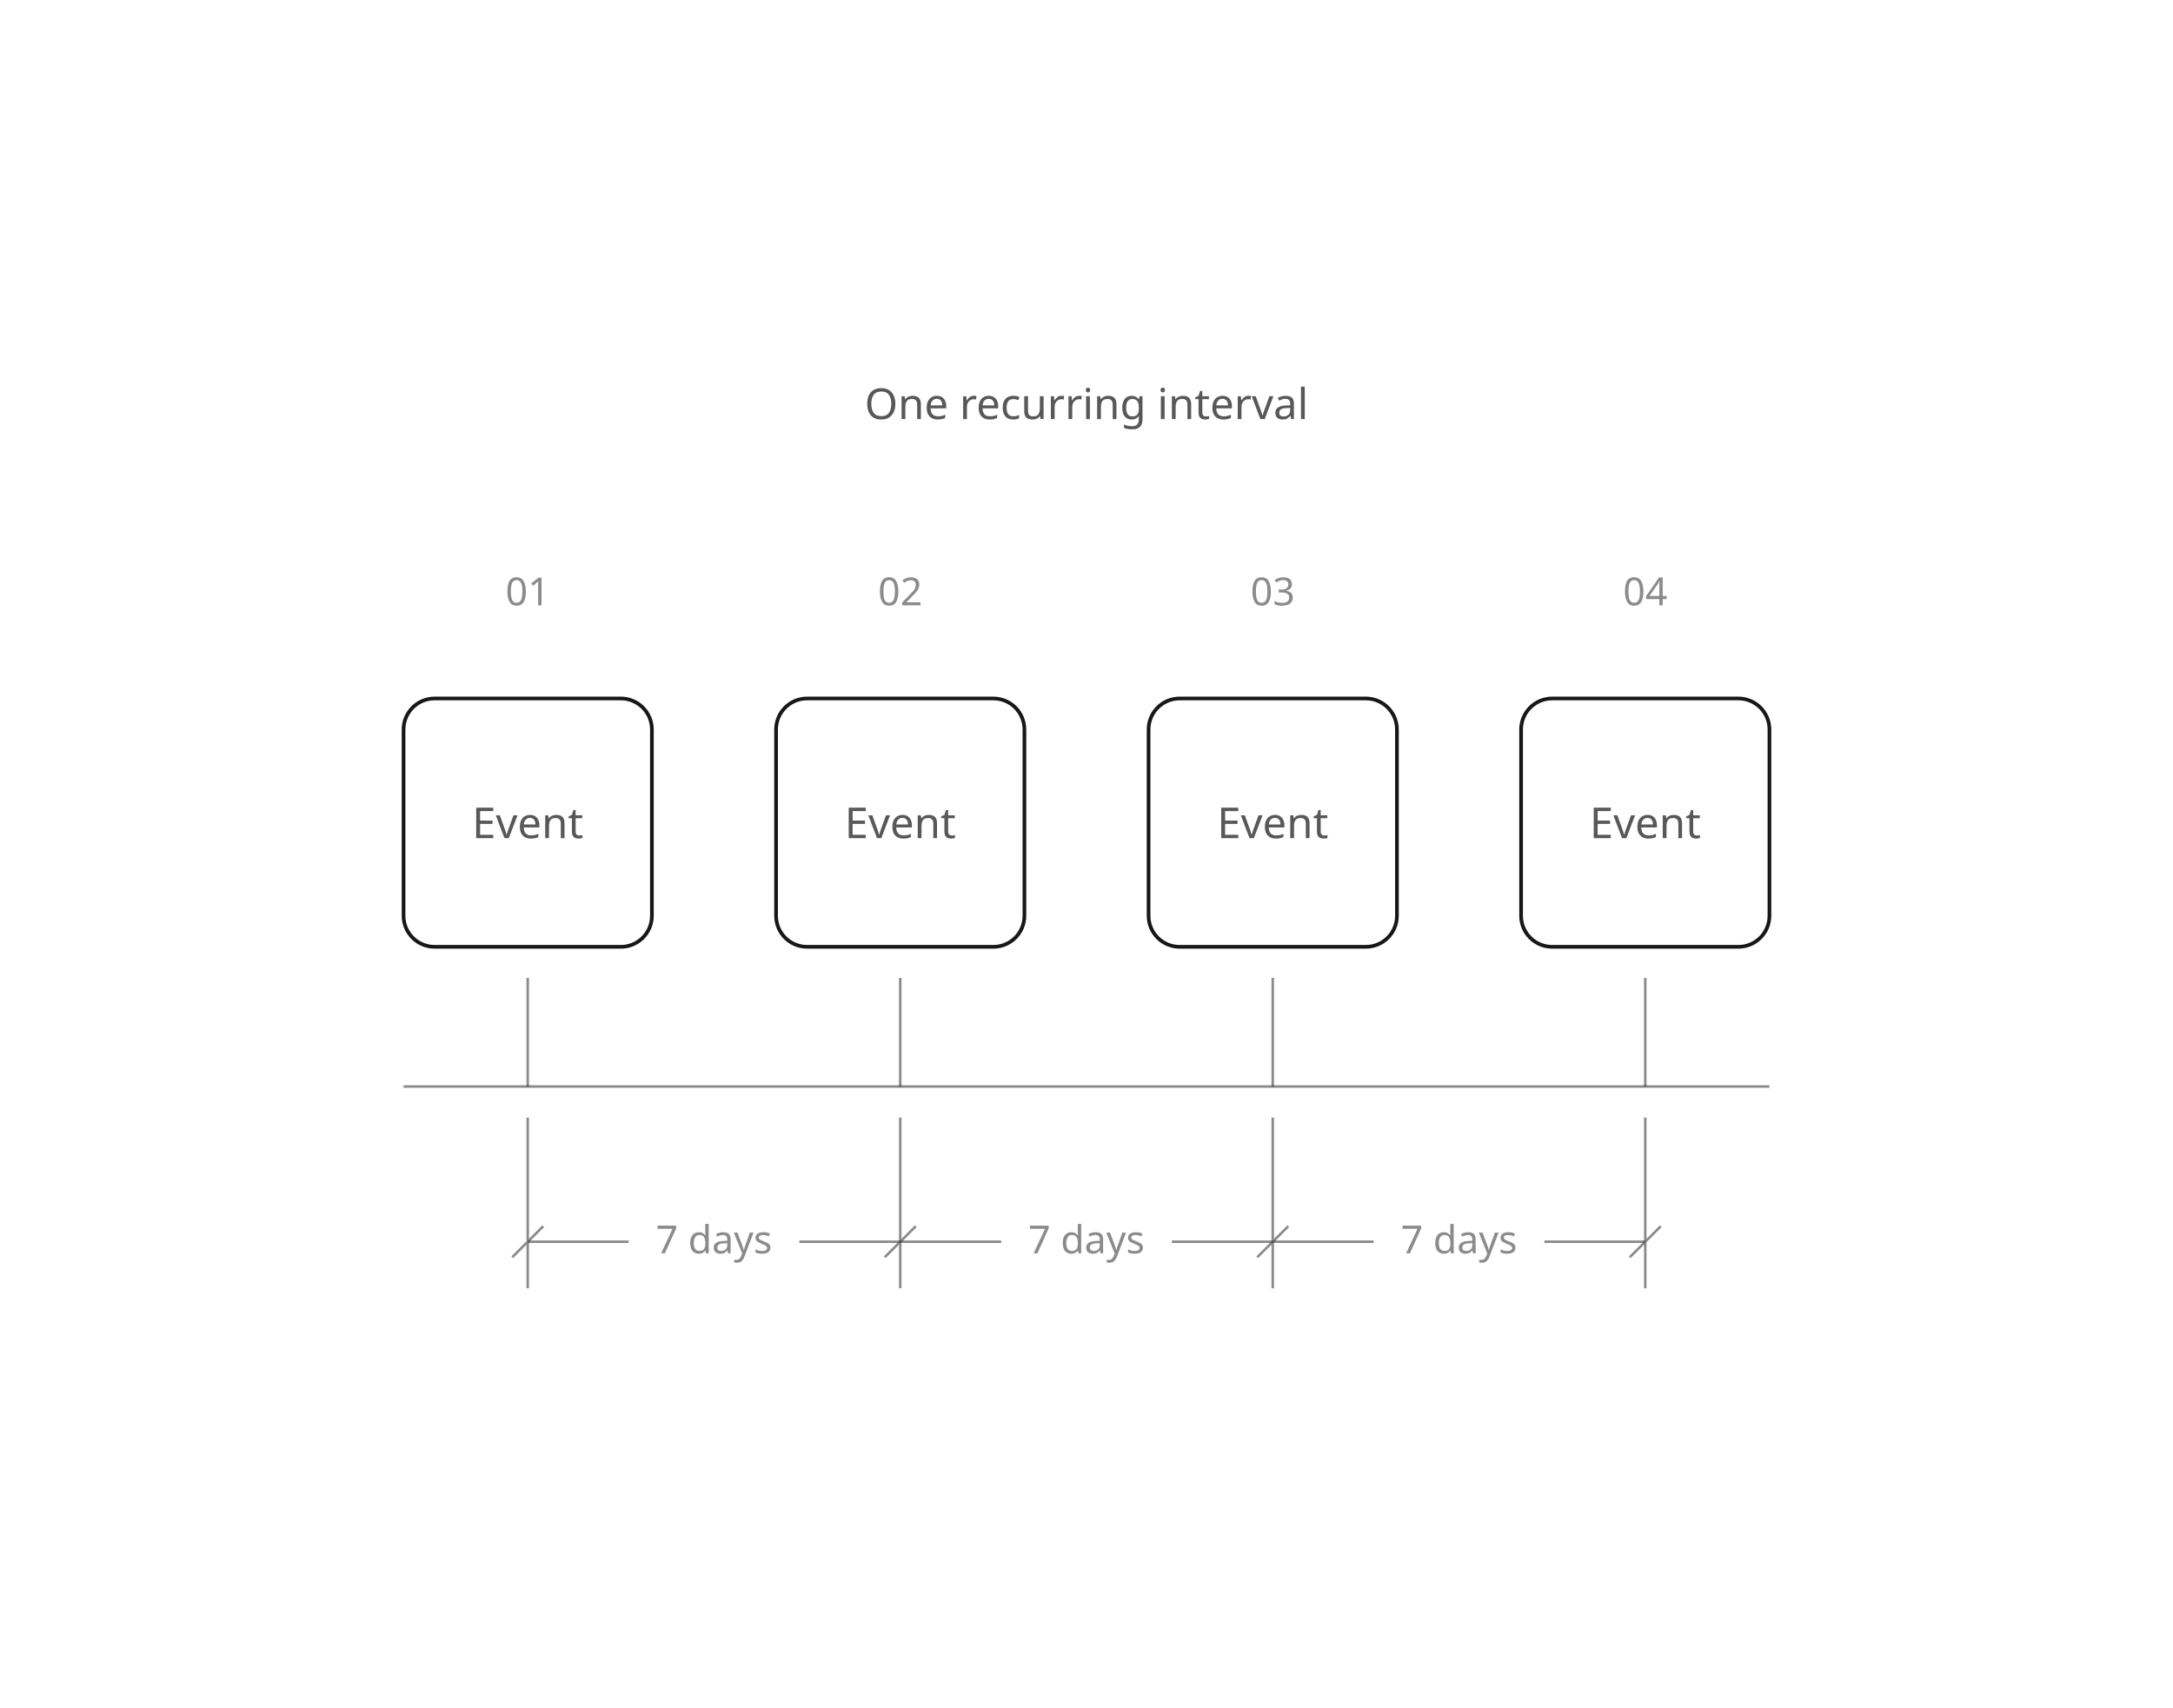
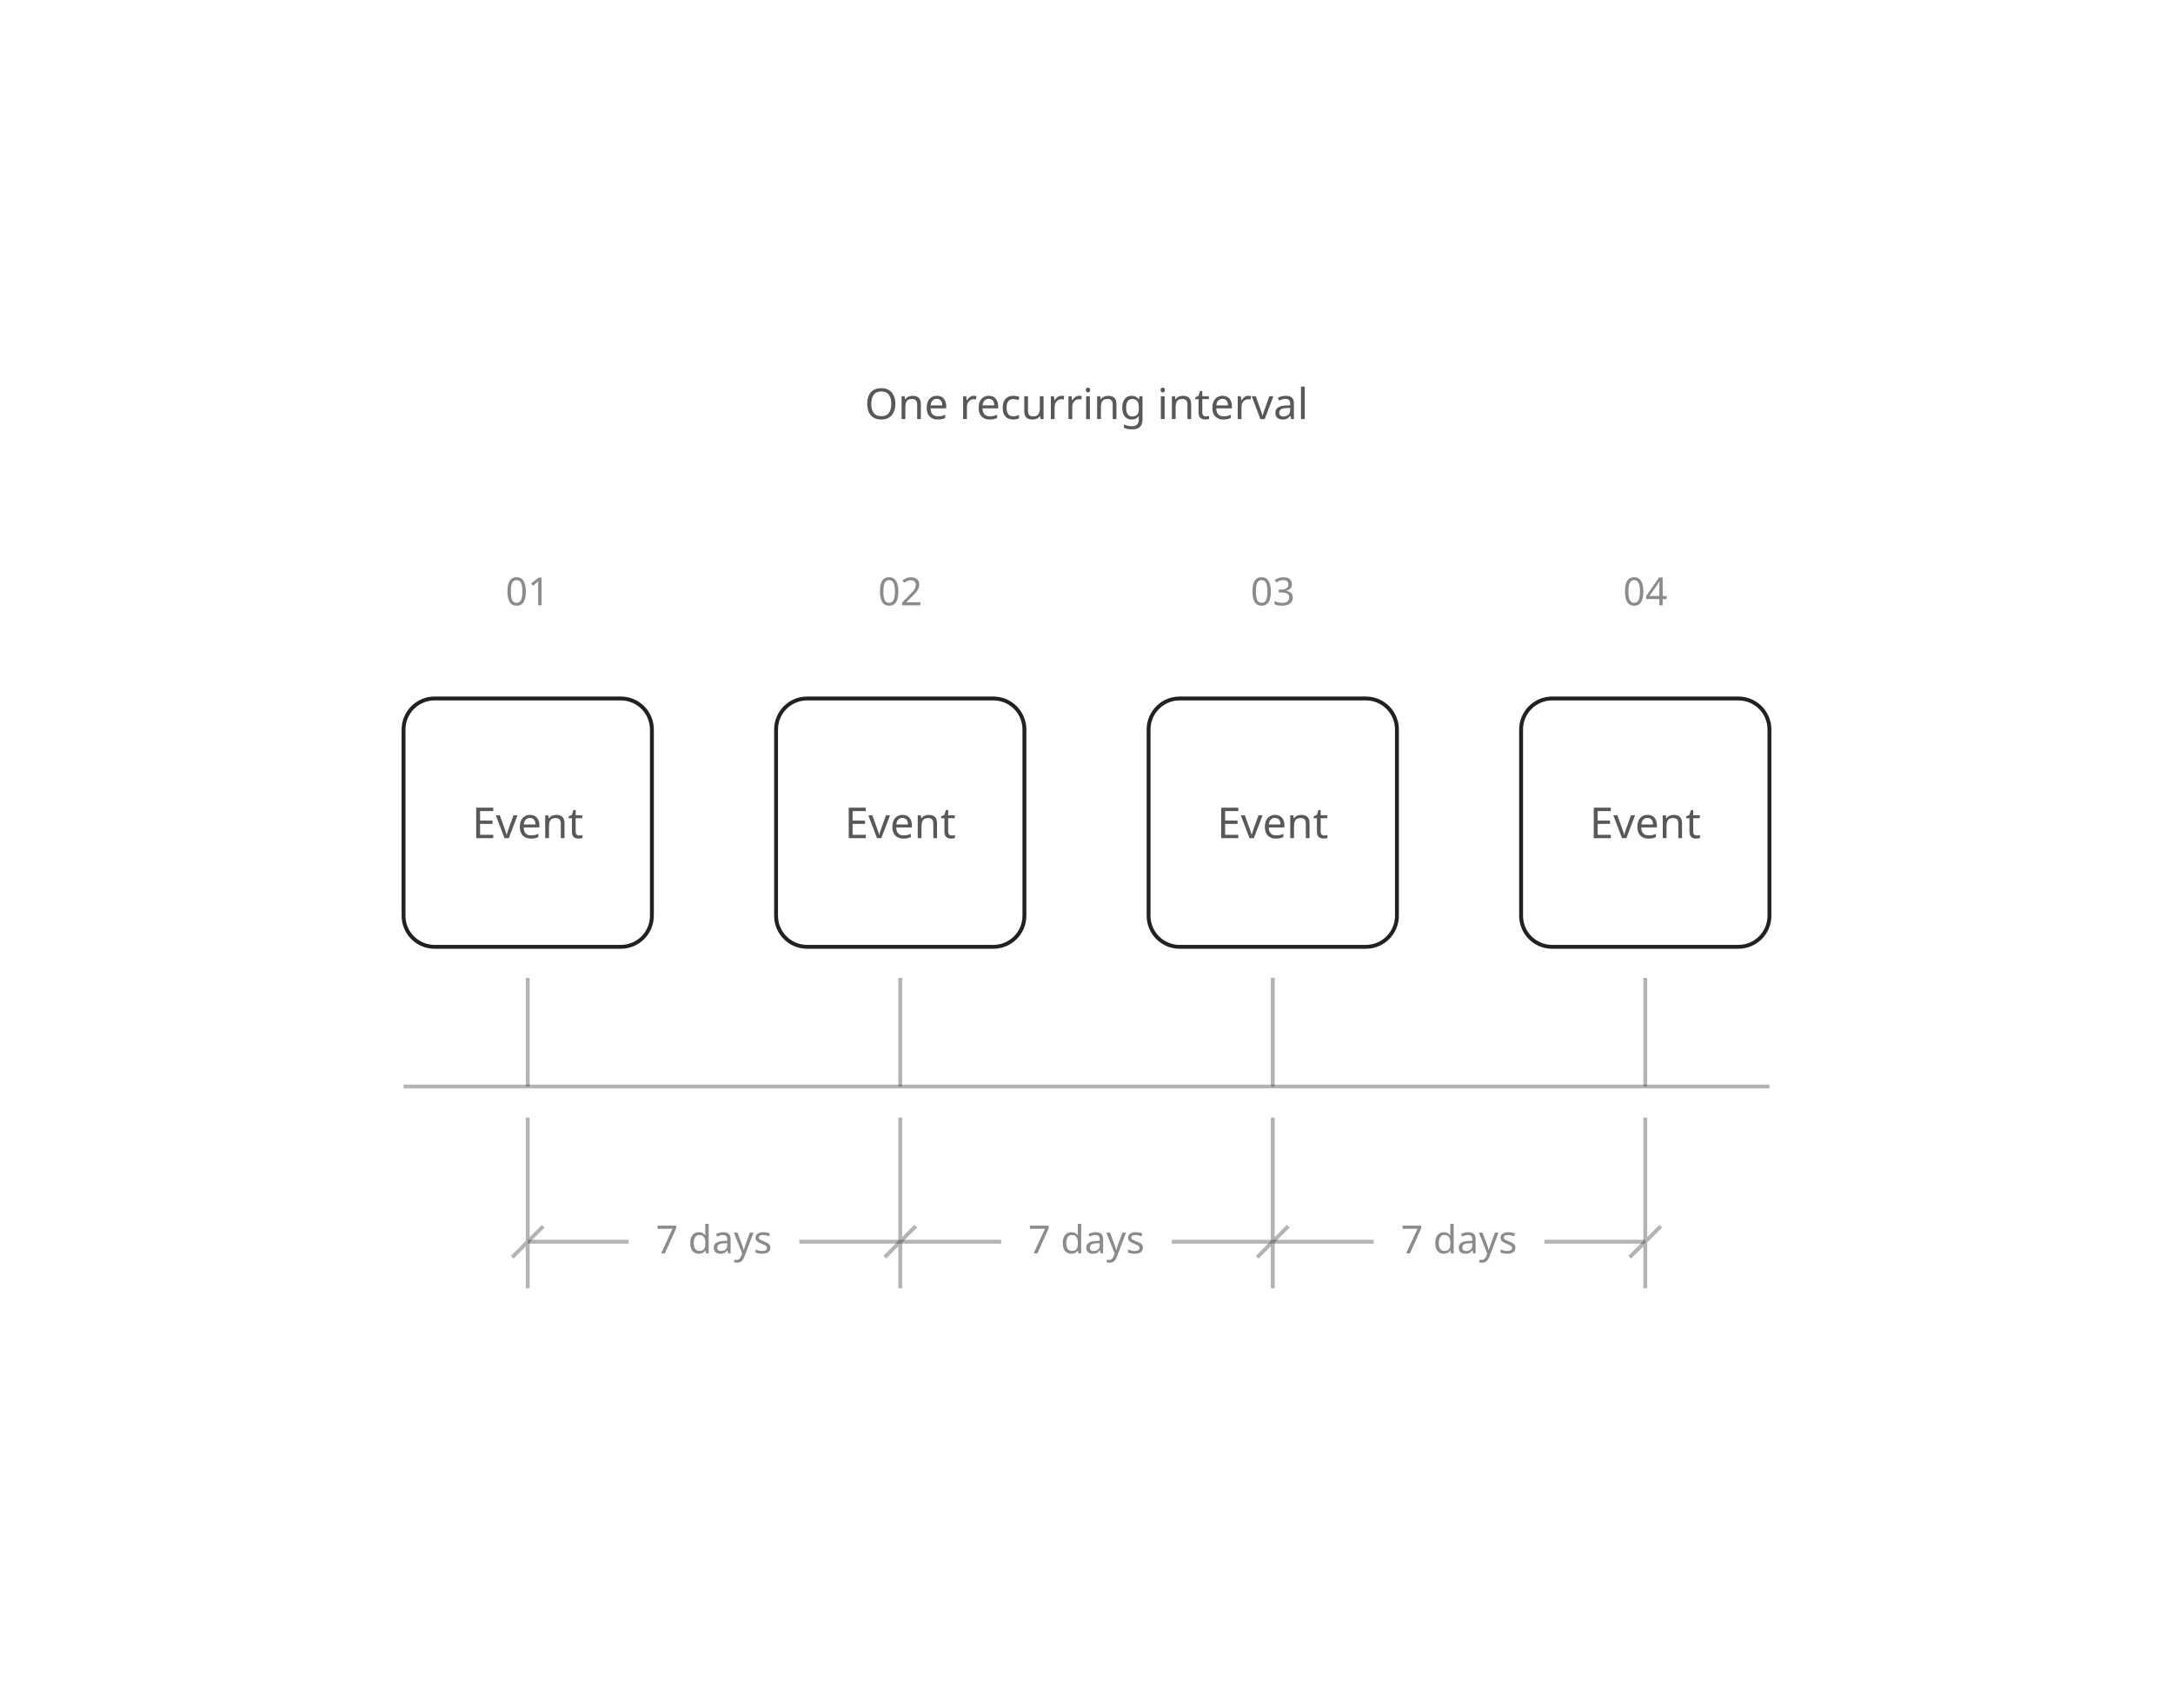
- <svg xmlns="http://www.w3.org/2000/svg" width="560" height="440" viewBox="0 0 560 440" fill="none" stroke="currentColor" stroke-linecap="butt" stroke-linejoin="round" style="color:#171717;font-family:Cal Sans,sans-serif;font-optical-sizing:auto;font-synthesis:none;font-variation-settings:'GEOM' 25;font-weight:400" role="img" aria-labelledby="time-common-recurrence-title time-common-recurrence-desc">
-   <path d="M104 280H456" stroke-width="0.65" opacity="0.5" />
-   <rect x="104" y="180" width="64" height="64" rx="8" stroke-width="0.95" opacity="1" />
+ <svg xmlns="http://www.w3.org/2000/svg" width="560" height="440" viewBox="0 0 560 440" fill="none" stroke="currentColor" stroke-linecap="butt" stroke-linejoin="round" style="color:#171717;font-family:Cal Sans,sans-serif;font-optical-sizing:auto;font-synthesis:none;font-variation-settings:'GEOM' 25;font-weight:400" role="img" aria-labelledby="time-common-recurrence-title time-common-recurrence-desc" stroke-opacity="0.95">
+   <path d="M104 280H456" stroke-width="1" opacity="0.5" stroke-opacity="0.65" />
+   <rect x="104" y="180" width="64" height="64" rx="8" stroke-width="1" opacity="1" stroke-opacity="0.95" />
  <text x="136" y="216" font-size="11" opacity="0.72" text-anchor="middle" stroke="none" fill="currentColor">Event</text>
  <text x="136" y="156" font-size="10" opacity="0.5" text-anchor="middle" stroke="none" fill="currentColor" style="font-variation-settings:'GEOM' 0">01</text>
-   <path d="M136 252L136 280" stroke-width="0.65" opacity="0.5" />
-   <rect x="200" y="180" width="64" height="64" rx="8" stroke-width="0.95" opacity="1" />
+   <path d="M136 252L136 280" stroke-width="1" opacity="0.5" stroke-opacity="0.65" />
+   <rect x="200" y="180" width="64" height="64" rx="8" stroke-width="1" opacity="1" stroke-opacity="0.95" />
  <text x="232" y="216" font-size="11" opacity="0.72" text-anchor="middle" stroke="none" fill="currentColor">Event</text>
  <text x="232" y="156" font-size="10" opacity="0.5" text-anchor="middle" stroke="none" fill="currentColor" style="font-variation-settings:'GEOM' 0">02</text>
-   <path d="M232 252L232 280" stroke-width="0.65" opacity="0.5" />
-   <rect x="296" y="180" width="64" height="64" rx="8" stroke-width="0.95" opacity="1" />
+   <path d="M232 252L232 280" stroke-width="1" opacity="0.5" stroke-opacity="0.65" />
+   <rect x="296" y="180" width="64" height="64" rx="8" stroke-width="1" opacity="1" stroke-opacity="0.95" />
  <text x="328" y="216" font-size="11" opacity="0.72" text-anchor="middle" stroke="none" fill="currentColor">Event</text>
  <text x="328" y="156" font-size="10" opacity="0.5" text-anchor="middle" stroke="none" fill="currentColor" style="font-variation-settings:'GEOM' 0">03</text>
-   <path d="M328 252L328 280" stroke-width="0.65" opacity="0.5" />
-   <rect x="392" y="180" width="64" height="64" rx="8" stroke-width="0.95" opacity="1" />
+   <path d="M328 252L328 280" stroke-width="1" opacity="0.5" stroke-opacity="0.65" />
+   <rect x="392" y="180" width="64" height="64" rx="8" stroke-width="1" opacity="1" stroke-opacity="0.95" />
  <text x="424" y="216" font-size="11" opacity="0.72" text-anchor="middle" stroke="none" fill="currentColor">Event</text>
  <text x="424" y="156" font-size="10" opacity="0.5" text-anchor="middle" stroke="none" fill="currentColor" style="font-variation-settings:'GEOM' 0">04</text>
-   <path d="M424 252L424 280" stroke-width="0.65" opacity="0.5" />
-   <path d="M136 288V332M132 324L140 316" stroke-width="0.65" opacity="0.5" />
-   <path d="M232 288V332M228 324L236 316" stroke-width="0.65" opacity="0.5" />
-   <path d="M328 288V332M324 324L332 316" stroke-width="0.65" opacity="0.5" />
-   <path d="M424 288V332M420 324L428 316" stroke-width="0.65" opacity="0.5" />
-   <path d="M136 320H162.0M206.0 320H232" stroke-width="0.65" opacity="0.5" />
+   <path d="M424 252L424 280" stroke-width="1" opacity="0.5" stroke-opacity="0.65" />
+   <path d="M136 288V332M132 324L140 316" stroke-width="1" opacity="0.5" stroke-opacity="0.65" />
+   <path d="M232 288V332M228 324L236 316" stroke-width="1" opacity="0.5" stroke-opacity="0.65" />
+   <path d="M328 288V332M324 324L332 316" stroke-width="1" opacity="0.5" stroke-opacity="0.65" />
+   <path d="M424 288V332M420 324L428 316" stroke-width="1" opacity="0.5" stroke-opacity="0.65" />
+   <path d="M136 320H162.0M206.0 320H232" stroke-width="1" opacity="0.5" stroke-opacity="0.65" />
  <text x="184" y="323" font-size="10" opacity="0.5" text-anchor="middle" stroke="none" fill="currentColor">7 days</text>
-   <path d="M232 320H258.0M302.0 320H328" stroke-width="0.65" opacity="0.5" />
+   <path d="M232 320H258.0M302.0 320H328" stroke-width="1" opacity="0.5" stroke-opacity="0.65" />
  <text x="280" y="323" font-size="10" opacity="0.5" text-anchor="middle" stroke="none" fill="currentColor">7 days</text>
-   <path d="M328 320H354.0M398.0 320H424" stroke-width="0.65" opacity="0.5" />
+   <path d="M328 320H354.0M398.0 320H424" stroke-width="1" opacity="0.5" stroke-opacity="0.65" />
  <text x="376" y="323" font-size="10" opacity="0.5" text-anchor="middle" stroke="none" fill="currentColor">7 days</text>
  <text x="280" y="108" font-size="11" opacity="0.72" text-anchor="middle" stroke="none" fill="currentColor">One recurring interval</text>
</svg>
